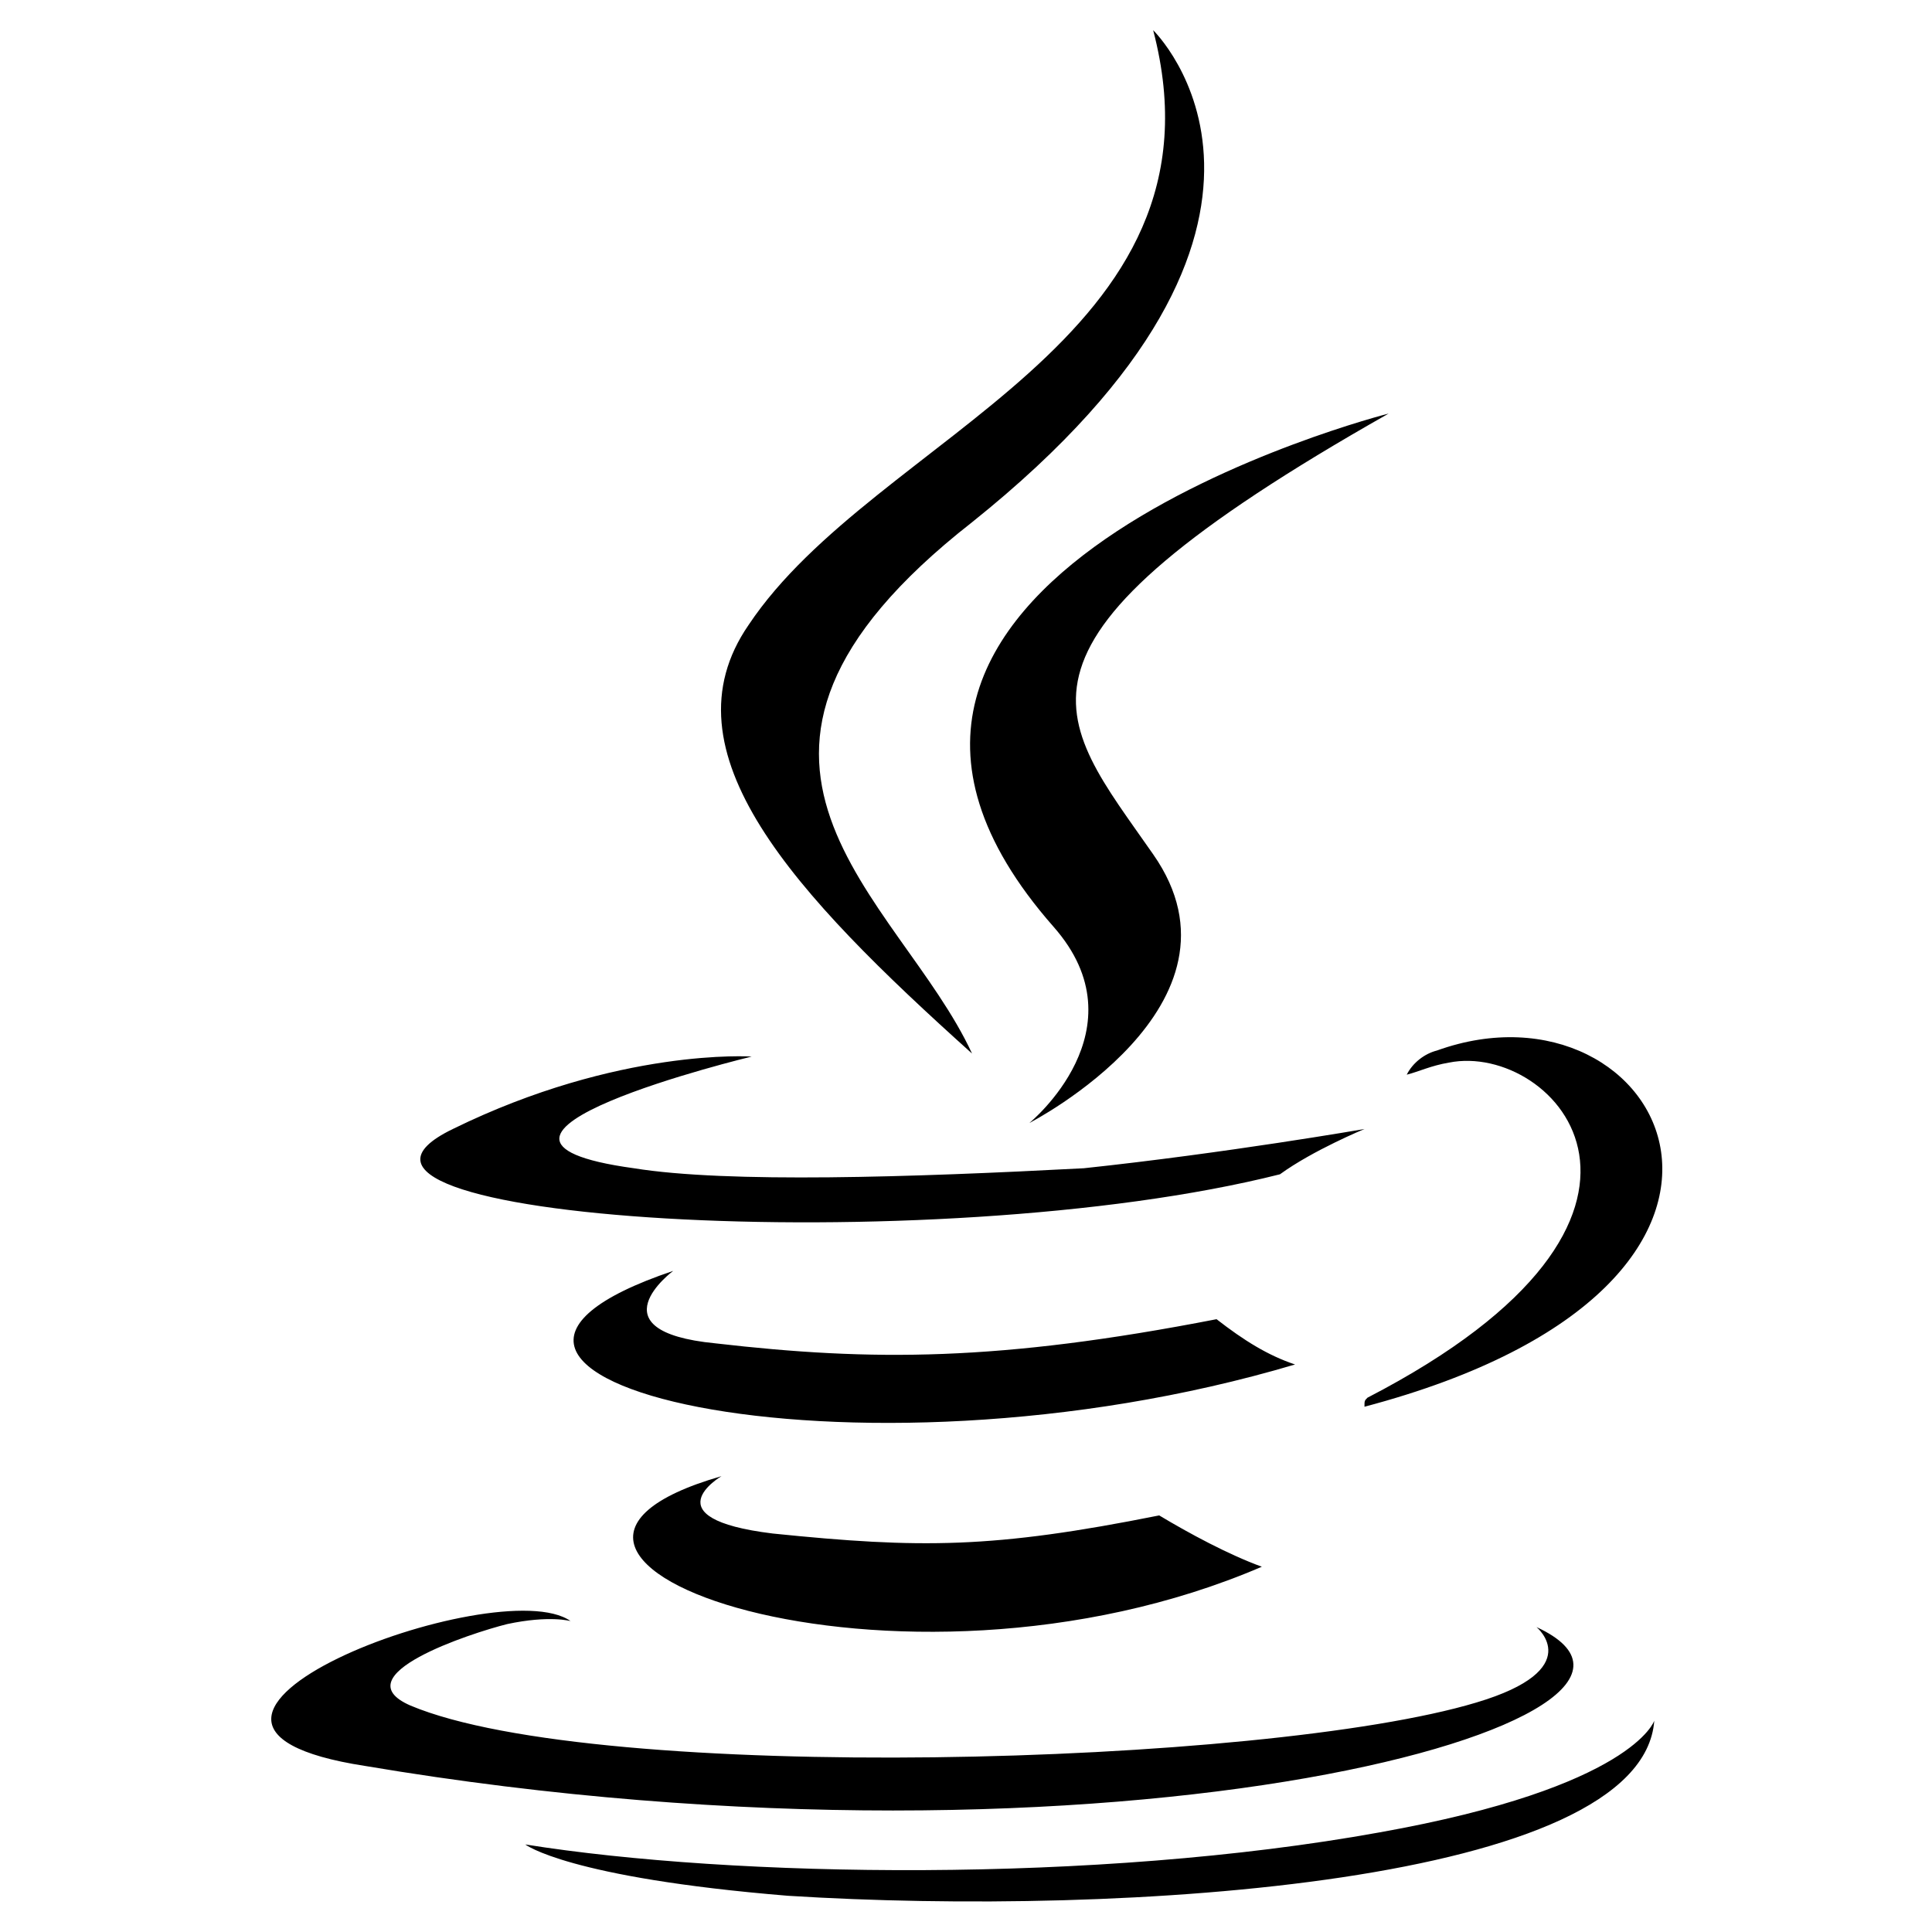
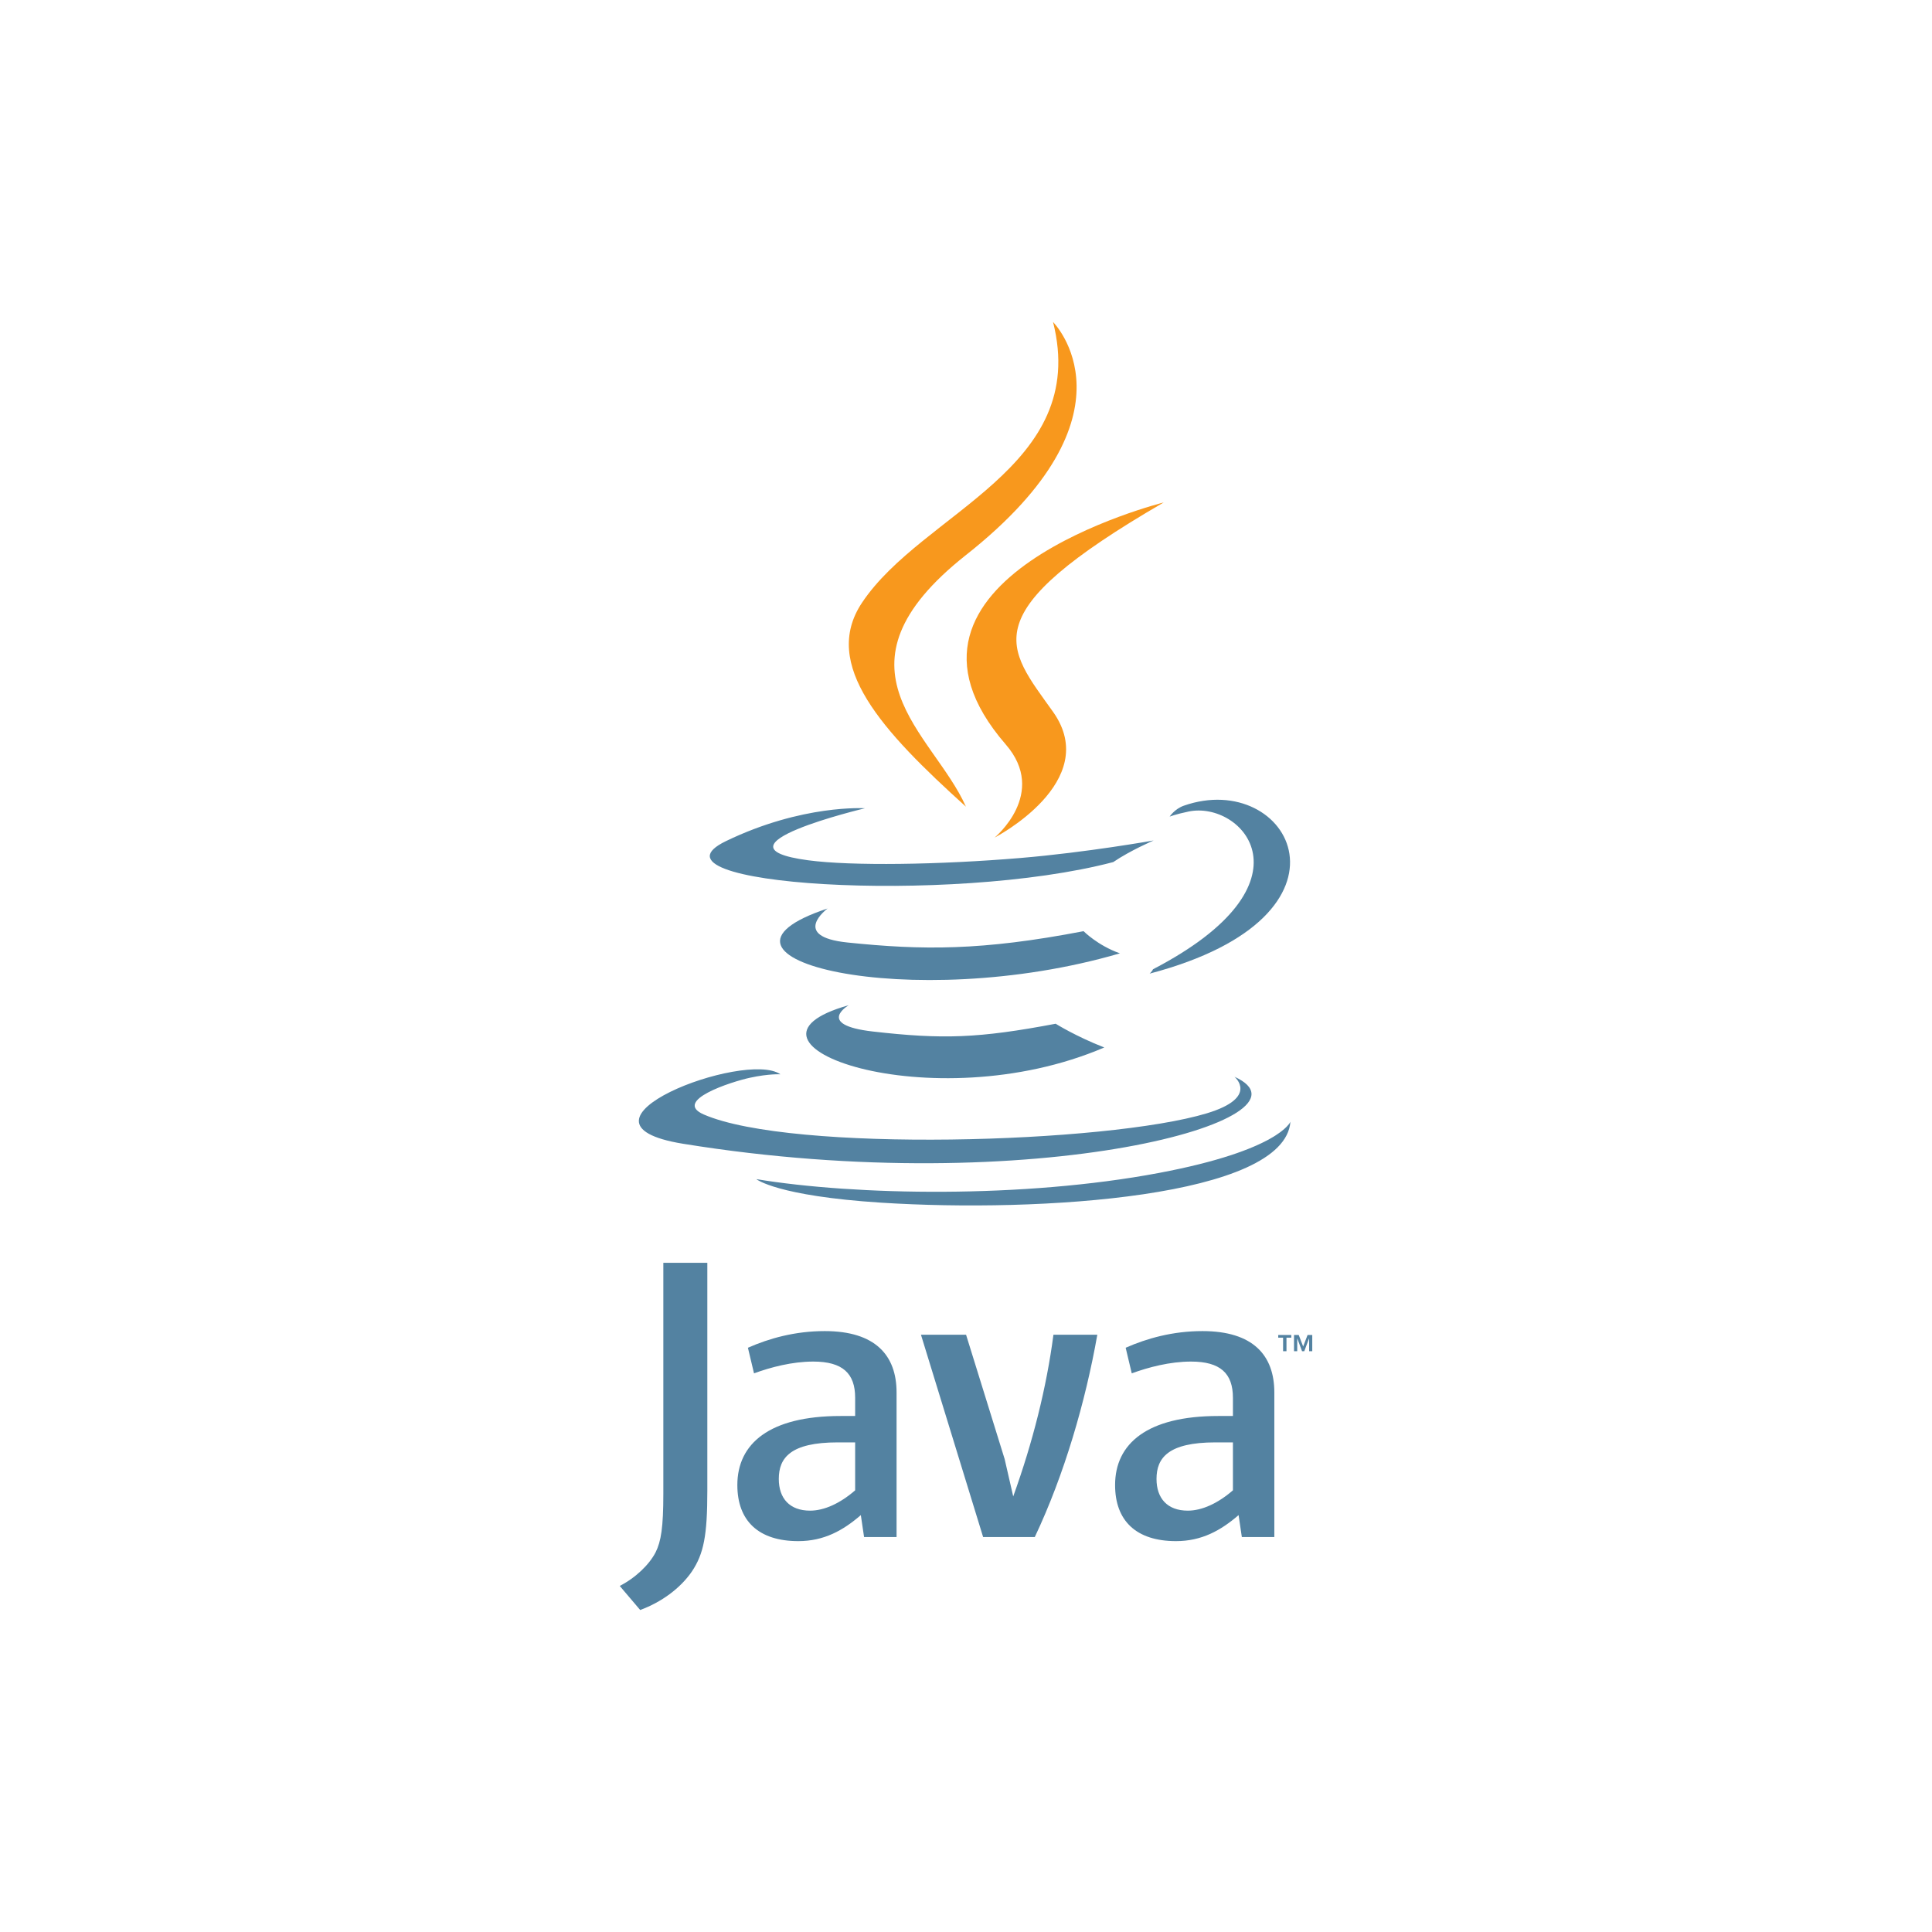
- <svg xmlns="http://www.w3.org/2000/svg" fill="#000000" width="52" height="52" version="1.1" id="lni_lni-java" x="0px" y="0px" viewBox="0 0 64 64" style="enable-background:new 0 0 64 64;" xml:space="preserve">
-   <path d="M42.4,38.9c1.1-0.8,2.8-1.5,2.8-1.5s-4.6,0.8-9.3,1.3C30.2,39,24.1,39.2,21,38.7c-7.3-1,3.9-3.7,3.9-3.7s-4.4-0.3-9.9,2.4  C8.8,40.4,30.9,41.8,42.4,38.9z M32.2,34.9c-2.4-5.2-10.1-9.7,0-17.6C44.7,7.3,38.2,1,38.2,1c2.7,10.3-9.2,13.4-13.4,19.7  C21.9,24.9,26.3,29.6,32.2,34.9z M46,13.7c0,0-21.3,5.4-11.1,17c3,3.4-0.8,6.5-0.8,6.5s7.6-3.9,4.1-8.9C35,23.7,32.4,21.4,46,13.7z   M45.3,46.3c-0.1,0.1-0.1,0.1-0.1,0.3c15.5-4.1,9.9-14.5,2.4-11.8c-0.4,0.1-0.8,0.4-1,0.8c0.4-0.1,0.8-0.3,1.4-0.4  C51.5,34.5,56.9,40.3,45.3,46.3L45.3,46.3z M50.9,53.9c0,0,1.7,1.4-2,2.5c-7,2.1-29.1,2.7-35.3,0.1c-2.3-1,2-2.4,3.2-2.7  c1.4-0.3,2.1-0.1,2.1-0.1c-2.4-1.7-15.9,3.4-6.8,4.8C37,62.7,57.4,56.9,50.9,53.9z M23.9,48.9c-9.4,2.7,5.8,8.2,17.9,3  c-1.1-0.4-2.4-1.1-3.4-1.7c-5.5,1.1-7.9,1.1-12.8,0.6C21.5,50.3,23.9,48.9,23.9,48.9z M45.7,60.7c-9.4,1.7-21.4,1.5-28.3,0.4  c0,0,1.4,1.1,8.7,1.7c11.1,0.7,28.3-0.4,28.7-5.8C54.8,57,54.1,59.2,45.7,60.7L45.7,60.7z M40.3,43.7c-7.2,1.4-11.4,1.4-16.6,0.8  c-4.1-0.4-1.4-2.4-1.4-2.4c-10.4,3.5,5.8,7.5,20.6,3.1C42,44.9,41.2,44.4,40.3,43.7z" />
+ <svg xmlns="http://www.w3.org/2000/svg" height="52" width="52" viewBox="-43.624 -135.226 378.076 811.359">
+   <path d="M278.577 426.546h-2.038v-1.14h5.486v1.14h-2.024v5.688h-1.424zm10.942.297h-.032l-2.019 5.392h-.924l-2.006-5.392h-.025v5.392h-1.342v-6.828h1.975l1.86 4.835 1.854-4.835h1.968v6.828h-1.31v-5.392zM96.154 286.925s-14.178 8.245 10.09 11.035c29.4 3.354 44.426 2.873 76.825-3.259 0 0 8.518 5.341 20.414 9.967-72.63 31.128-164.376-1.803-107.329-17.743m-8.875-40.62s-15.902 11.771 8.384 14.283c31.406 3.24 56.208 3.505 99.125-4.759 0 0 5.936 6.018 15.27 9.309-87.814 25.678-185.623 2.025-122.779-18.833" fill="#5382a1" />
+   <path d="M162.098 177.4c17.896 20.604-4.702 39.145-4.702 39.145s45.441-23.458 24.572-52.833c-19.491-27.394-34.438-41.005 46.479-87.934 0 0-127.013 31.722-66.349 101.622" fill="#f8981d" />
+   <path d="M258.157 316.97s10.492 8.645-11.555 15.333c-41.923 12.7-174.488 16.535-211.314.506-13.238-5.759 11.587-13.751 19.396-15.428 8.144-1.766 12.798-1.437 12.798-1.437-14.722-10.371-95.157 20.364-40.857 29.166 148.084 24.015 269.943-10.814 231.532-28.14M102.972 204.218s-67.431 16.016-23.879 21.832c18.389 2.462 55.047 1.905 89.193-.956 27.906-2.354 55.927-7.359 55.927-7.359s-9.84 4.214-16.959 9.075c-68.475 18.009-200.756 9.631-162.674-8.79 32.206-15.568 58.392-13.802 58.392-13.802m120.963 67.614c69.608-36.171 37.424-70.931 14.96-66.248-5.506 1.146-7.961 2.139-7.961 2.139s2.044-3.202 5.948-4.588c44.441-15.624 78.619 46.081-14.346 70.52 0 .001 1.077-.962 1.399-1.823" fill="#5382a1" />
+   <path d="M181.968 0s38.55 38.563-36.563 97.862c-60.233 47.568-13.735 74.69-.025 105.678-35.159-31.722-60.961-59.647-43.651-85.637C127.136 79.752 197.522 61.255 181.968 0" fill="#f8981d" />
+   <path d="M109.812 369.847c66.815 4.277 169.417-2.373 171.847-33.988 0 0-4.671 11.985-55.219 21.503-57.028 10.732-127.364 9.479-169.081 2.601.001-.001 8.54 7.068 52.453 9.884m-10.95 120.802c-6.303 5.467-12.96 8.536-18.934 8.536-8.527 0-13.134-5.113-13.134-13.314 0-8.871 4.936-15.357 24.739-15.357h7.328v20.135m17.393 19.623V449.53c0-15.517-8.85-25.756-30.188-25.756-12.457 0-23.369 3.076-32.238 6.999l2.56 10.752c6.983-2.563 16.022-4.949 24.894-4.949 12.292 0 17.58 4.949 17.58 15.181v7.677h-6.135c-29.865 0-43.337 11.593-43.337 28.994 0 15.017 8.878 23.553 25.594 23.553 10.745 0 18.766-4.436 26.264-10.928l1.361 9.22h13.645zm58.044 0h-21.692l-26.106-84.96h18.943l16.199 52.2 3.601 15.699c8.195-22.698 13.991-45.726 16.89-67.899h18.427c-4.937 27.977-13.821 58.685-26.262 84.96m83.213-19.623c-6.315 5.467-12.984 8.536-18.958 8.536-8.512 0-13.131-5.113-13.131-13.314 0-8.871 4.948-15.357 24.749-15.357h7.34v20.135m17.39 19.623V449.53c0-15.517-8.872-25.756-30.185-25.756-12.466 0-23.382 3.076-32.247 6.999l2.556 10.752c6.986-2.563 16.042-4.949 24.907-4.949 12.283 0 17.579 4.949 17.579 15.181v7.677h-6.145c-29.874 0-43.34 11.593-43.34 28.994 0 15.017 8.871 23.553 25.584 23.553 10.751 0 18.769-4.436 26.28-10.928l1.366 9.22h13.645zM30.32 524.7c-4.958 7.239-12.966 12.966-21.733 16.206L0 530.801c6.673-3.424 12.396-8.954 15.055-14.105 2.3-4.581 3.252-10.485 3.252-24.604v-96.995h18.478v95.666c-.001 18.876-1.51 26.501-6.465 33.937" fill="#5382a1" />
</svg>
